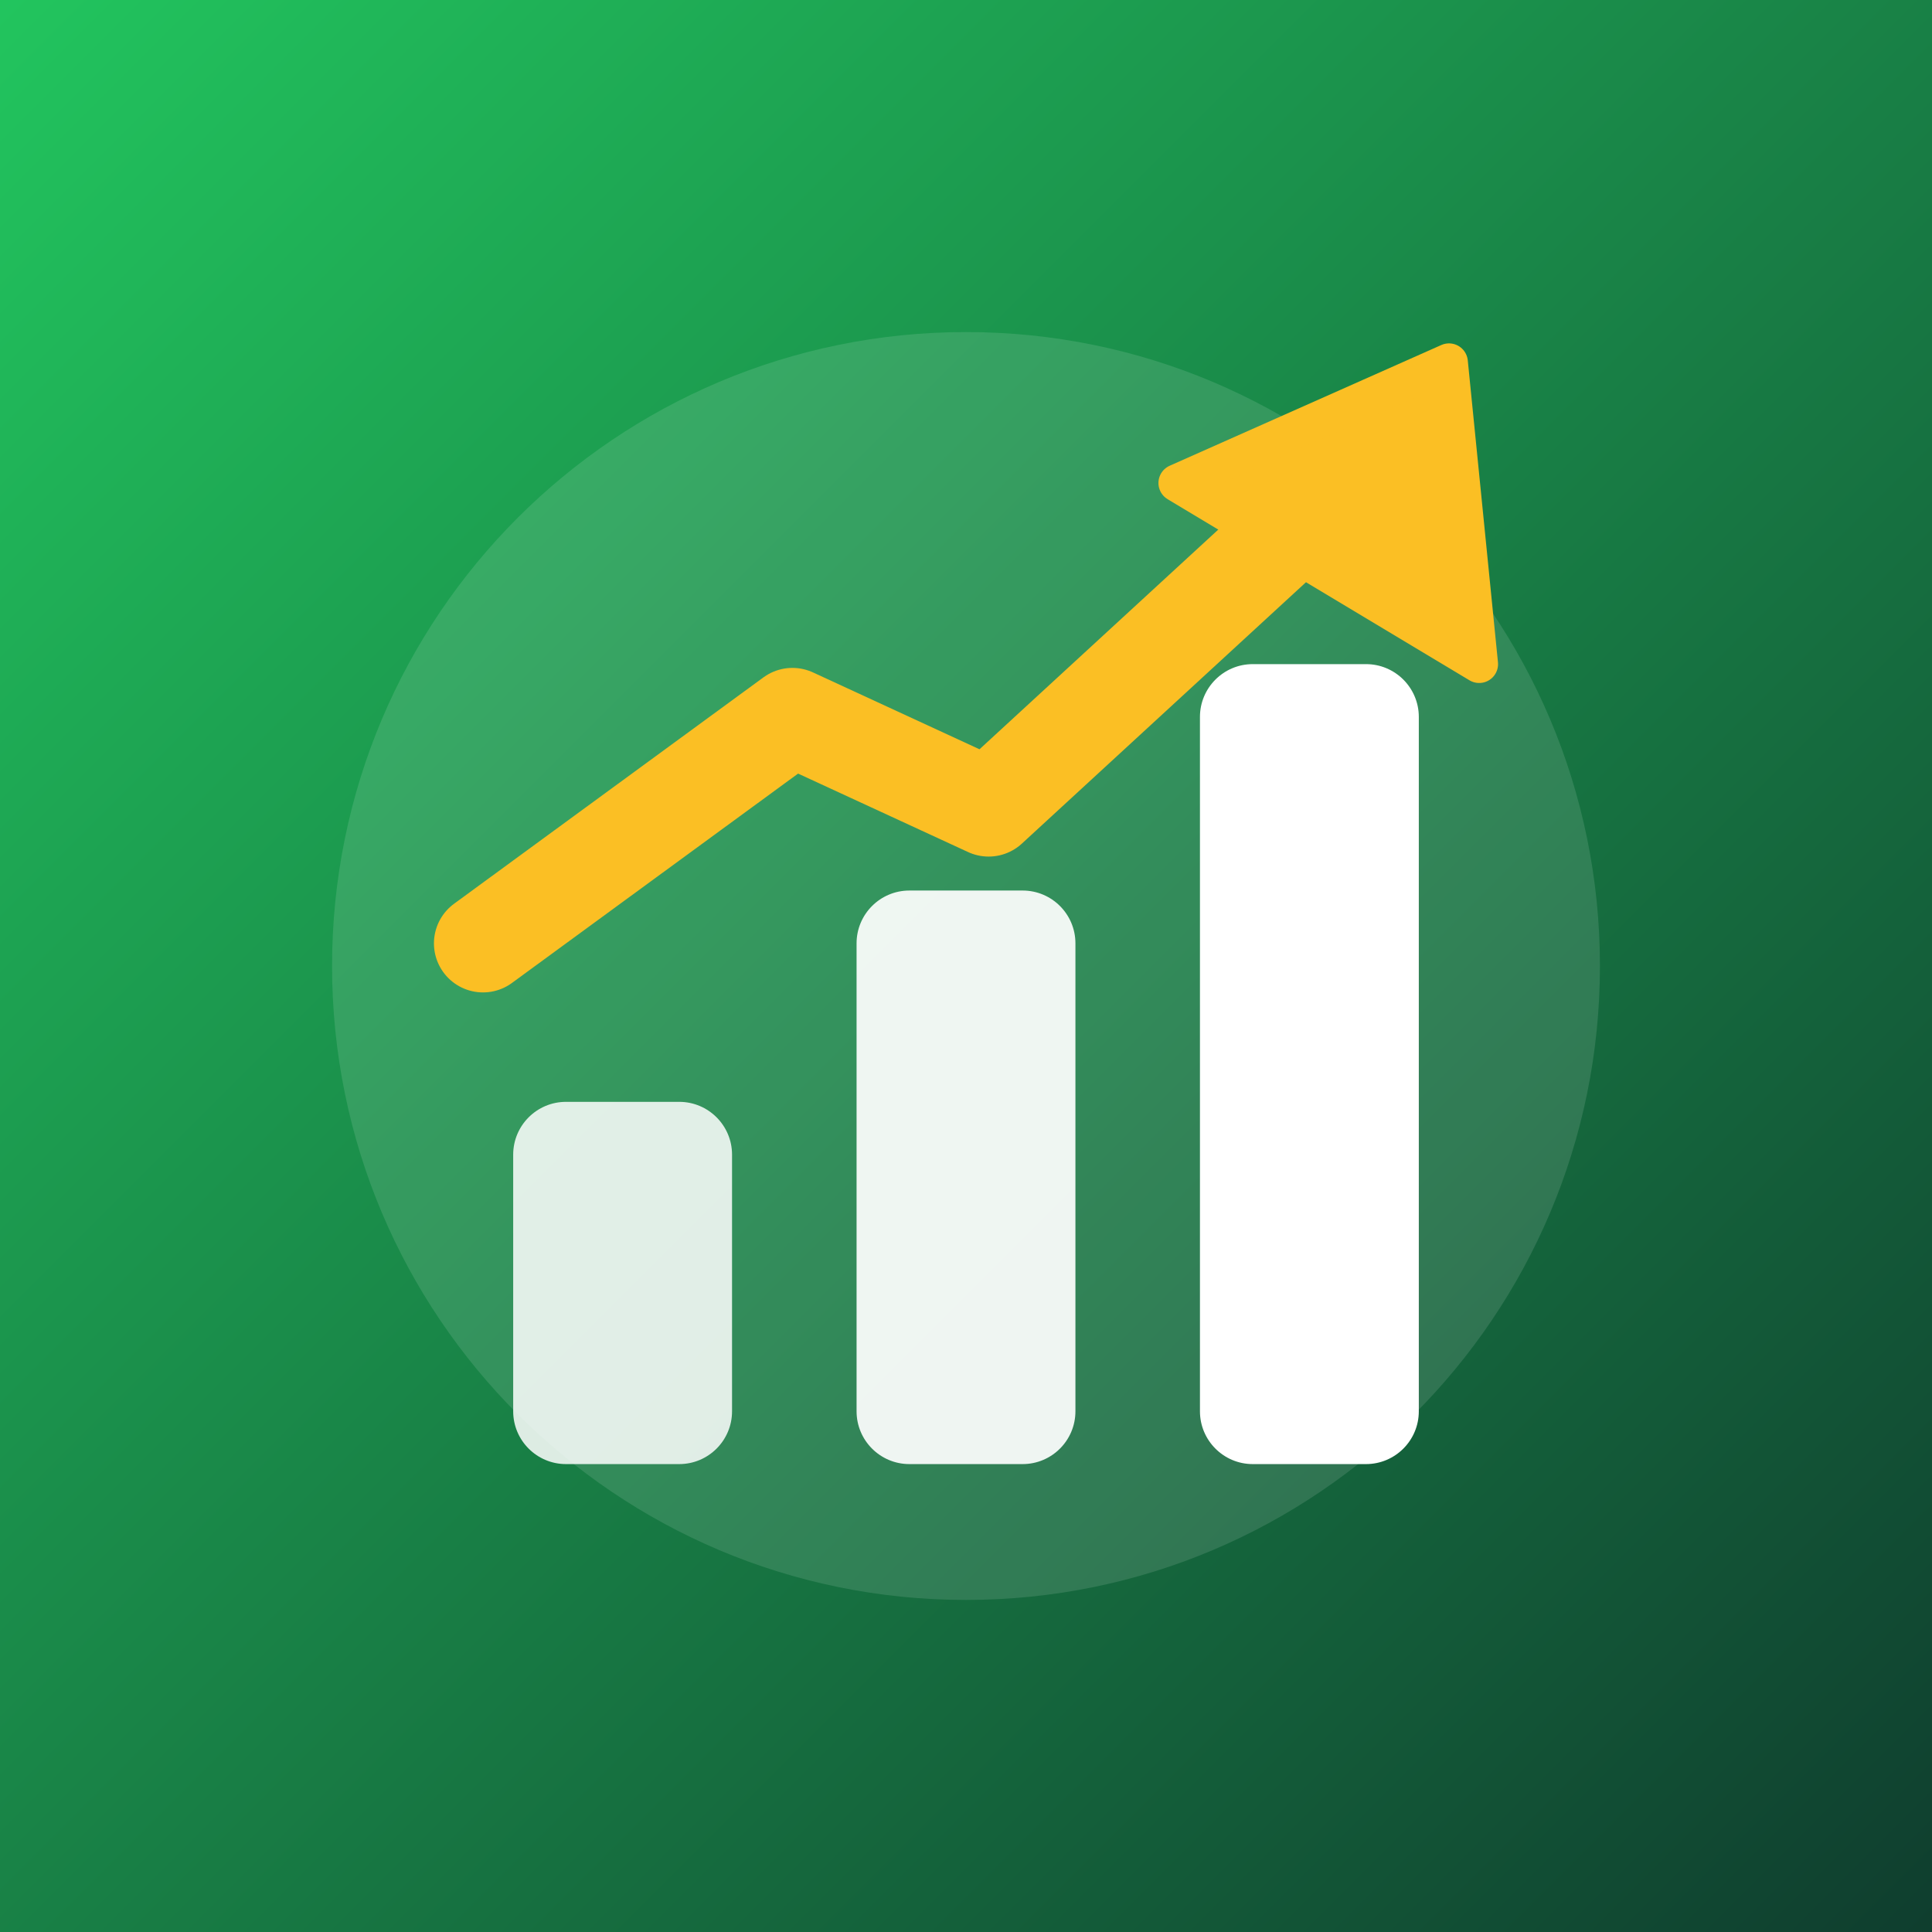
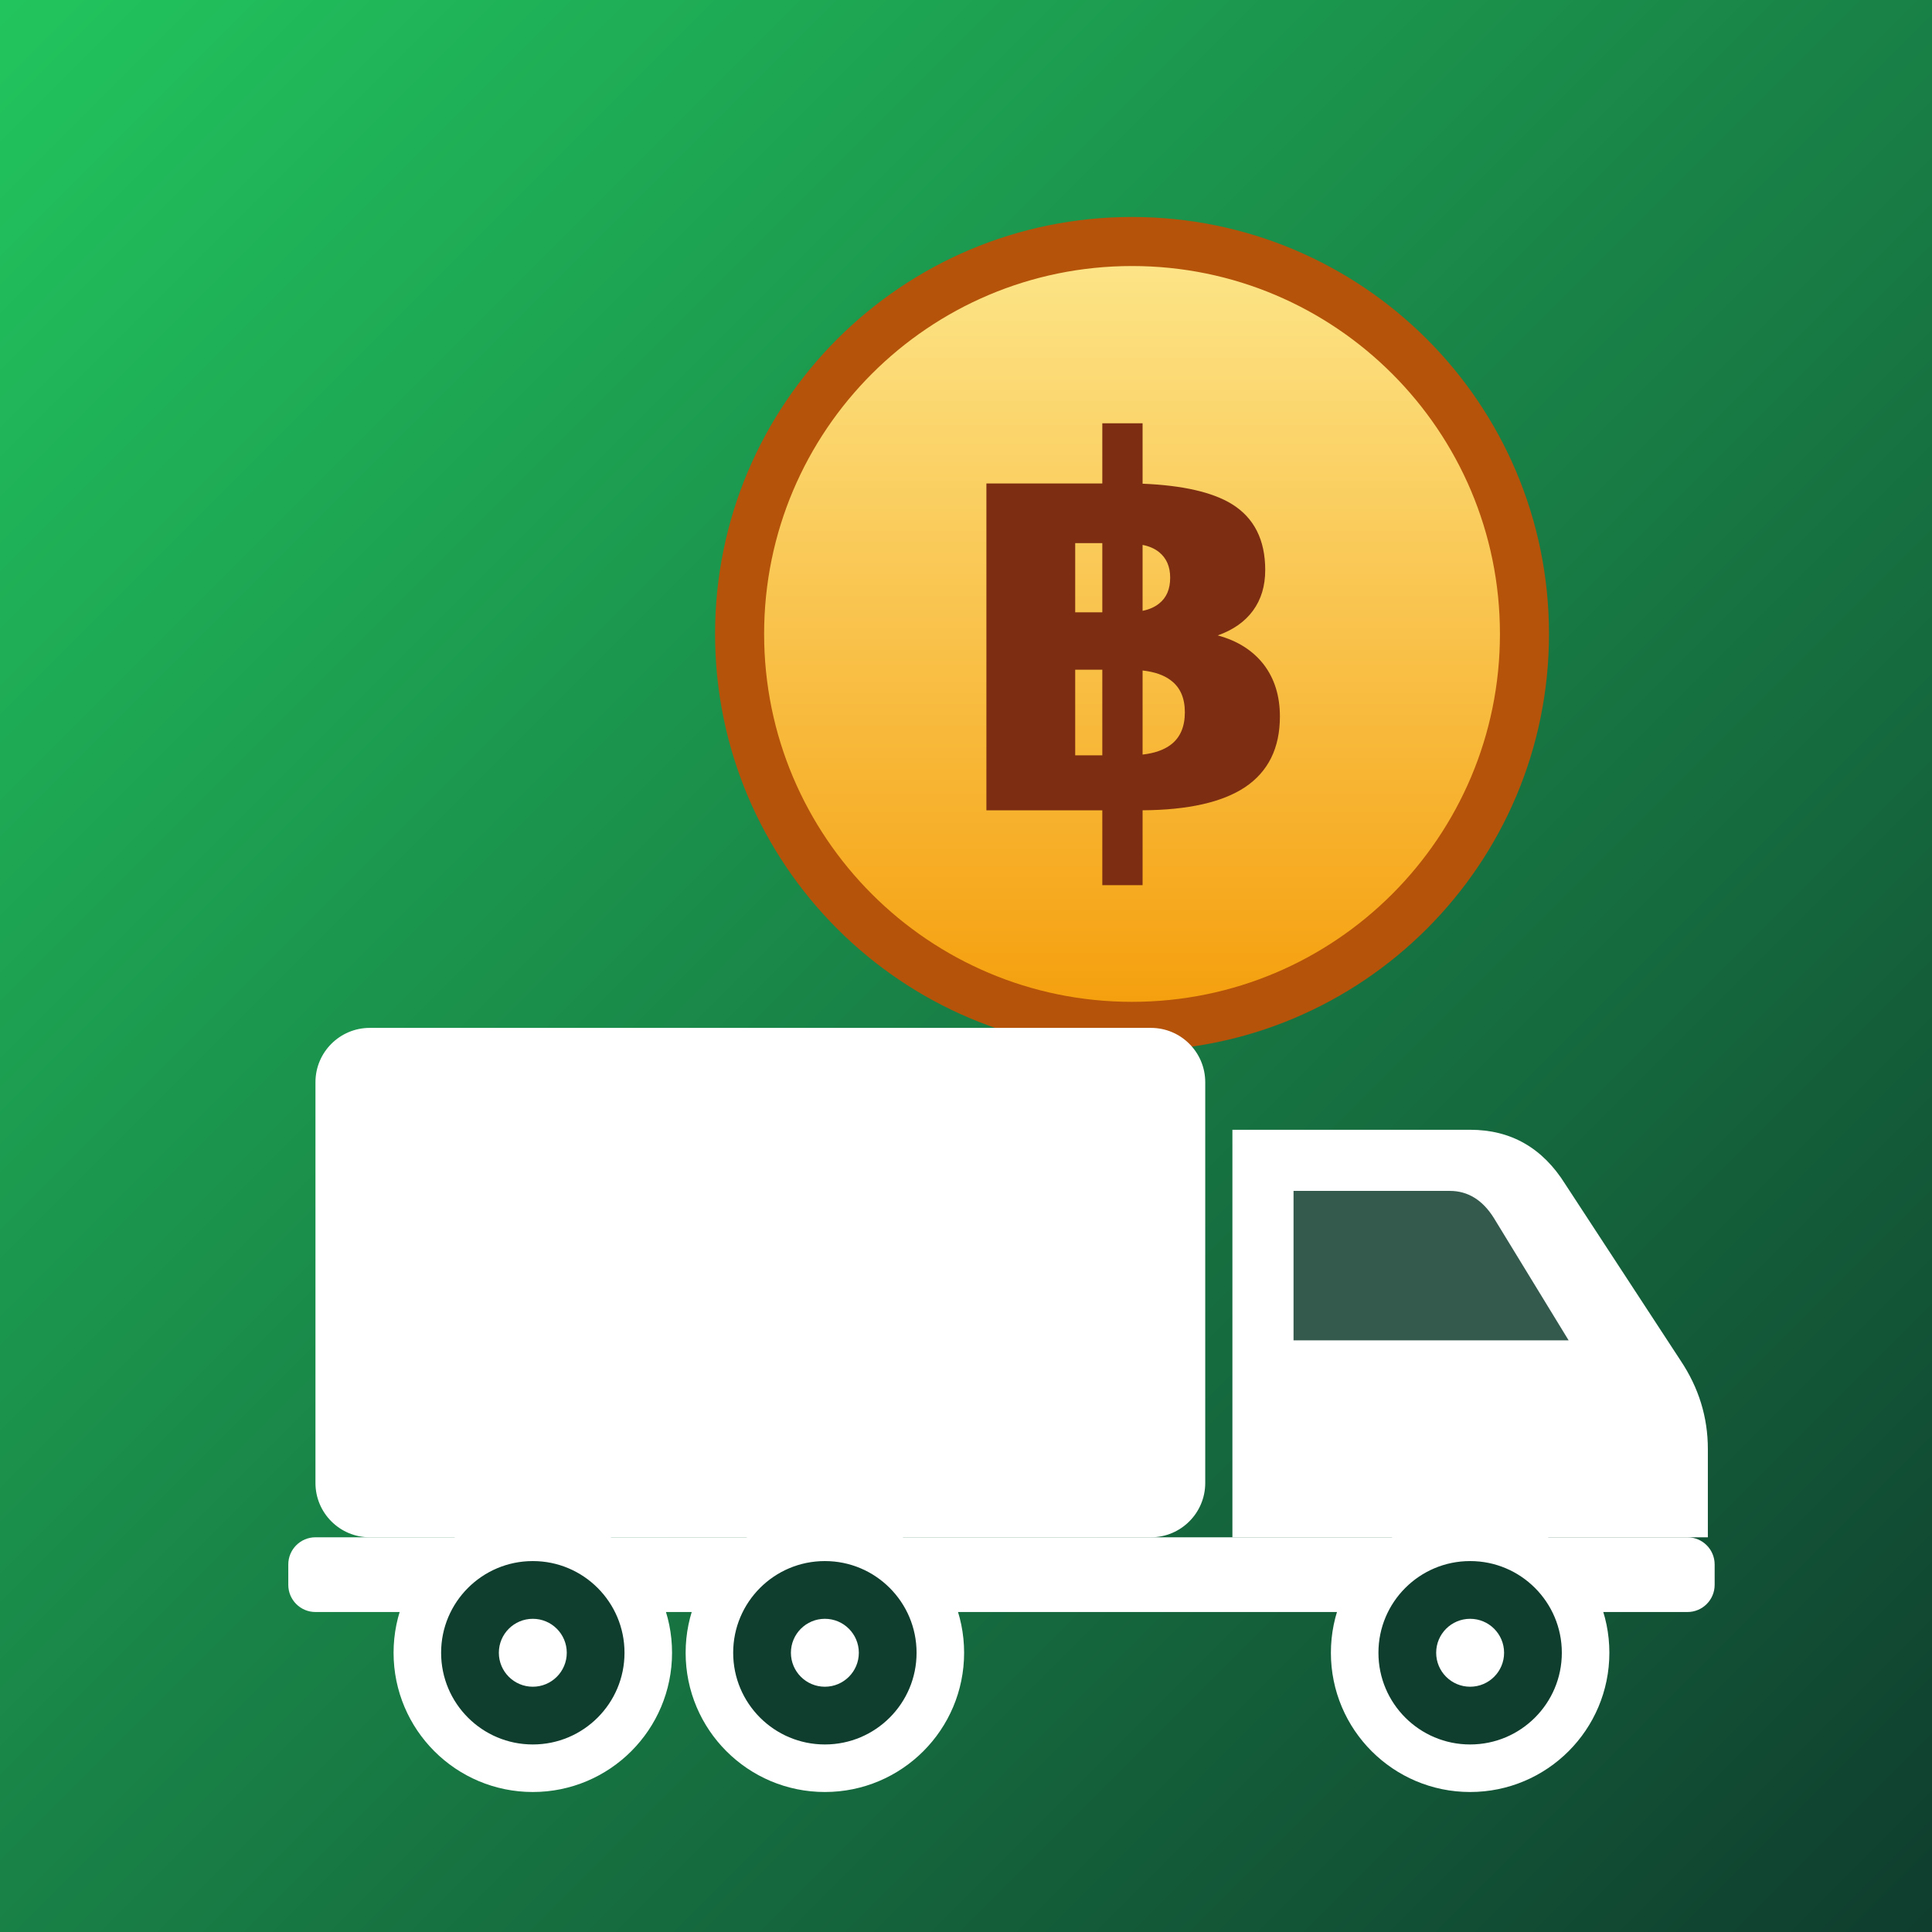
<svg xmlns="http://www.w3.org/2000/svg" viewBox="0 0 512 512" width="512" height="512">
  <defs>
    <linearGradient id="bg" x1="0" y1="0" x2="1" y2="1">
      <stop offset="0" stop-color="#22c55e" />
      <stop offset="1" stop-color="#0f3d2e" />
    </linearGradient>
+     <linearGradient id="gd" x1="0" y1="0" x2="0" y2="1">
+       <stop offset="0" stop-color="#fde68a" />
+       <stop offset="1" stop-color="#f59e0b" />
+     </linearGradient>
  </defs>
  <rect width="512" height="512" fill="url(#bg)" />
-   <circle cx="256" cy="256" r="168" fill="#ffffff" opacity="0.12" />
-   <rect x="136" y="292" width="58" height="96" rx="14" fill="#ffffff" opacity="0.85" />
-   <rect x="227" y="236" width="58" height="152" rx="14" fill="#ffffff" opacity="0.92" />
-   <rect x="318" y="176" width="58" height="212" rx="14" fill="#ffffff" />
-   <polyline points="128,250 210,190 262,214 362,122" fill="none" stroke="#fbbf24" stroke-width="26" stroke-linecap="round" stroke-linejoin="round" />
-   <polygon points="384,96 392,176 312,128" fill="#fbbf24" stroke="#fbbf24" stroke-width="10" stroke-linejoin="round" />
+   <circle cx="300" cy="168" r="104" fill="url(#gd)" stroke="#b45309" stroke-width="13" />
+   <text x="300" y="168" font-family="DejaVu Sans, Arial, sans-serif" font-weight="700" font-size="135" fill="#7c2d12" text-anchor="middle" dominant-baseline="central">฿</text>
+   <g transform="translate(26,96) scale(0.9)">
+     <rect x="64" y="196" width="262" height="150" rx="16" fill="#ffffff" />
+     <path d="M334 226 h70 q18 0 28 16 l34 52 q8 12 8 26 v26 h-140 z" fill="#ffffff" />
+     <path d="M352 244 h46 q8 0 13 8 l22 36 h-81 z" fill="#0f3d2e" opacity=".85" />
+     <rect x="56" y="346" width="420" height="22" rx="8" fill="#ffffff" />
+     <g fill="#0f3d2e" stroke="#ffffff" stroke-width="14">
+       <circle cx="128" cy="380" r="34" />
+       <circle cx="214" cy="380" r="34" />
+       <circle cx="404" cy="380" r="34" />
+     </g>
+     <g fill="#ffffff">
+       <circle cx="128" cy="380" r="10" />
+       <circle cx="214" cy="380" r="10" />
+       <circle cx="404" cy="380" r="10" />
+     </g>
+   </g>
</svg>
